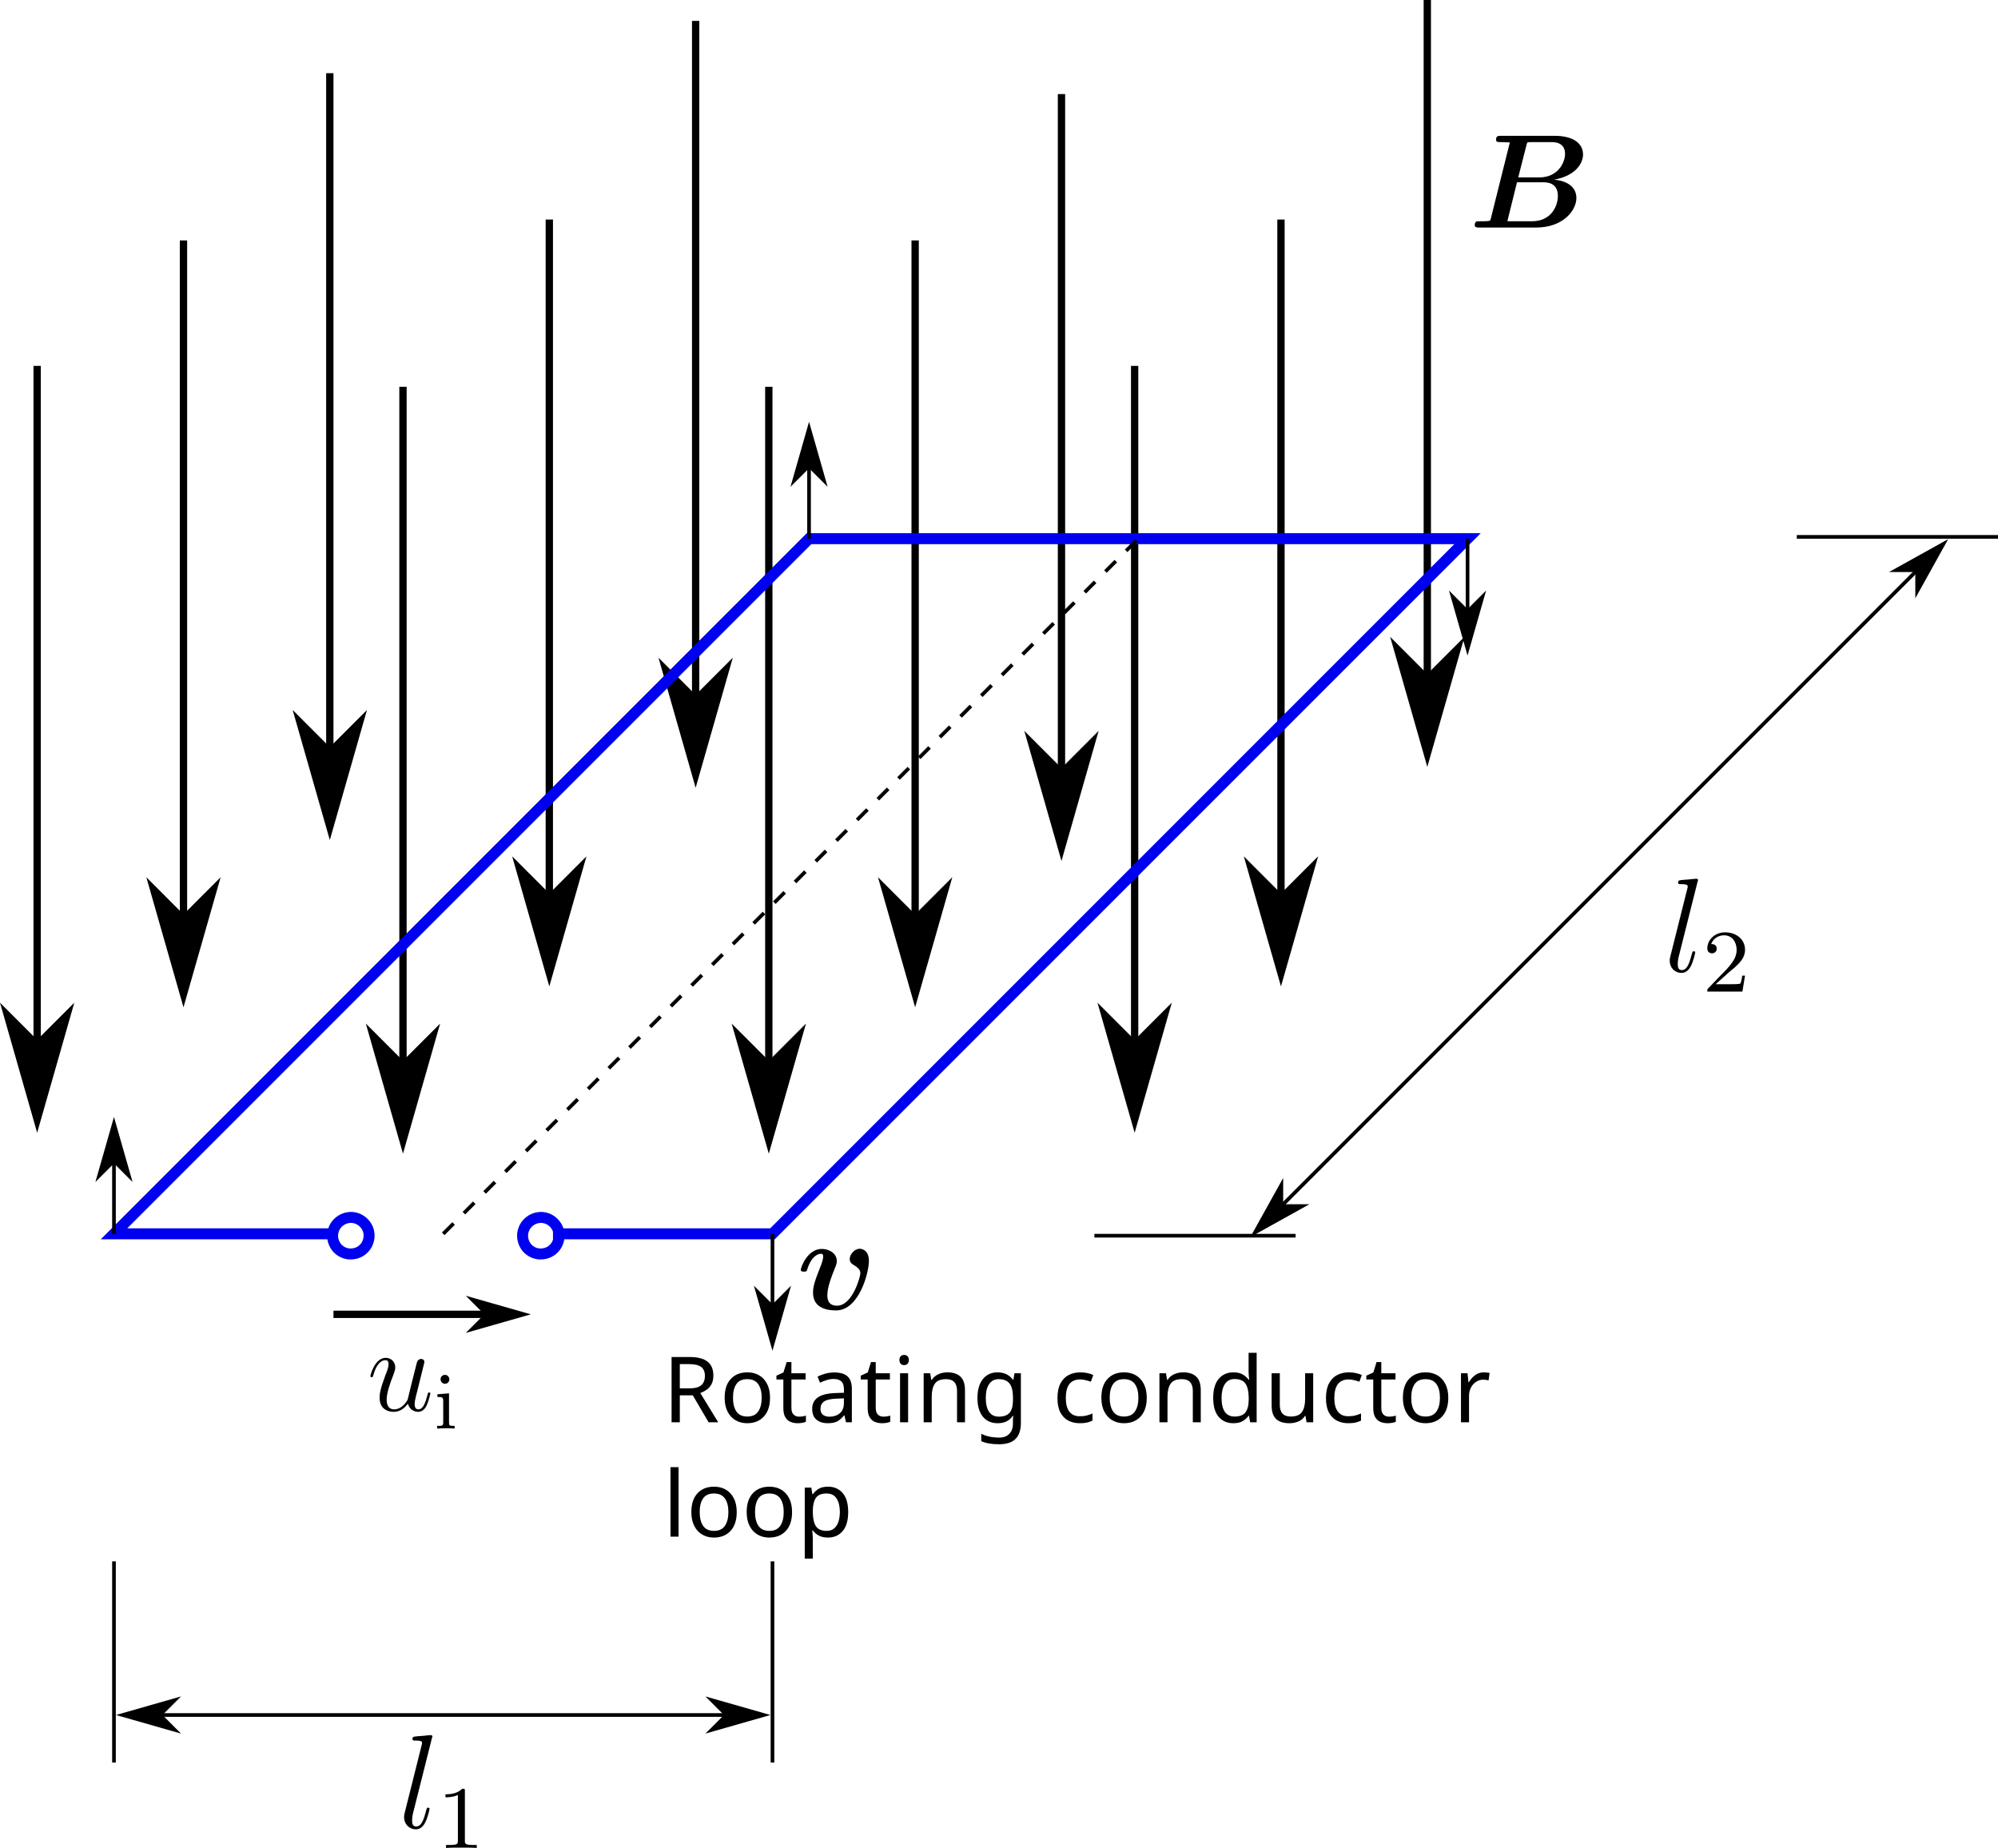
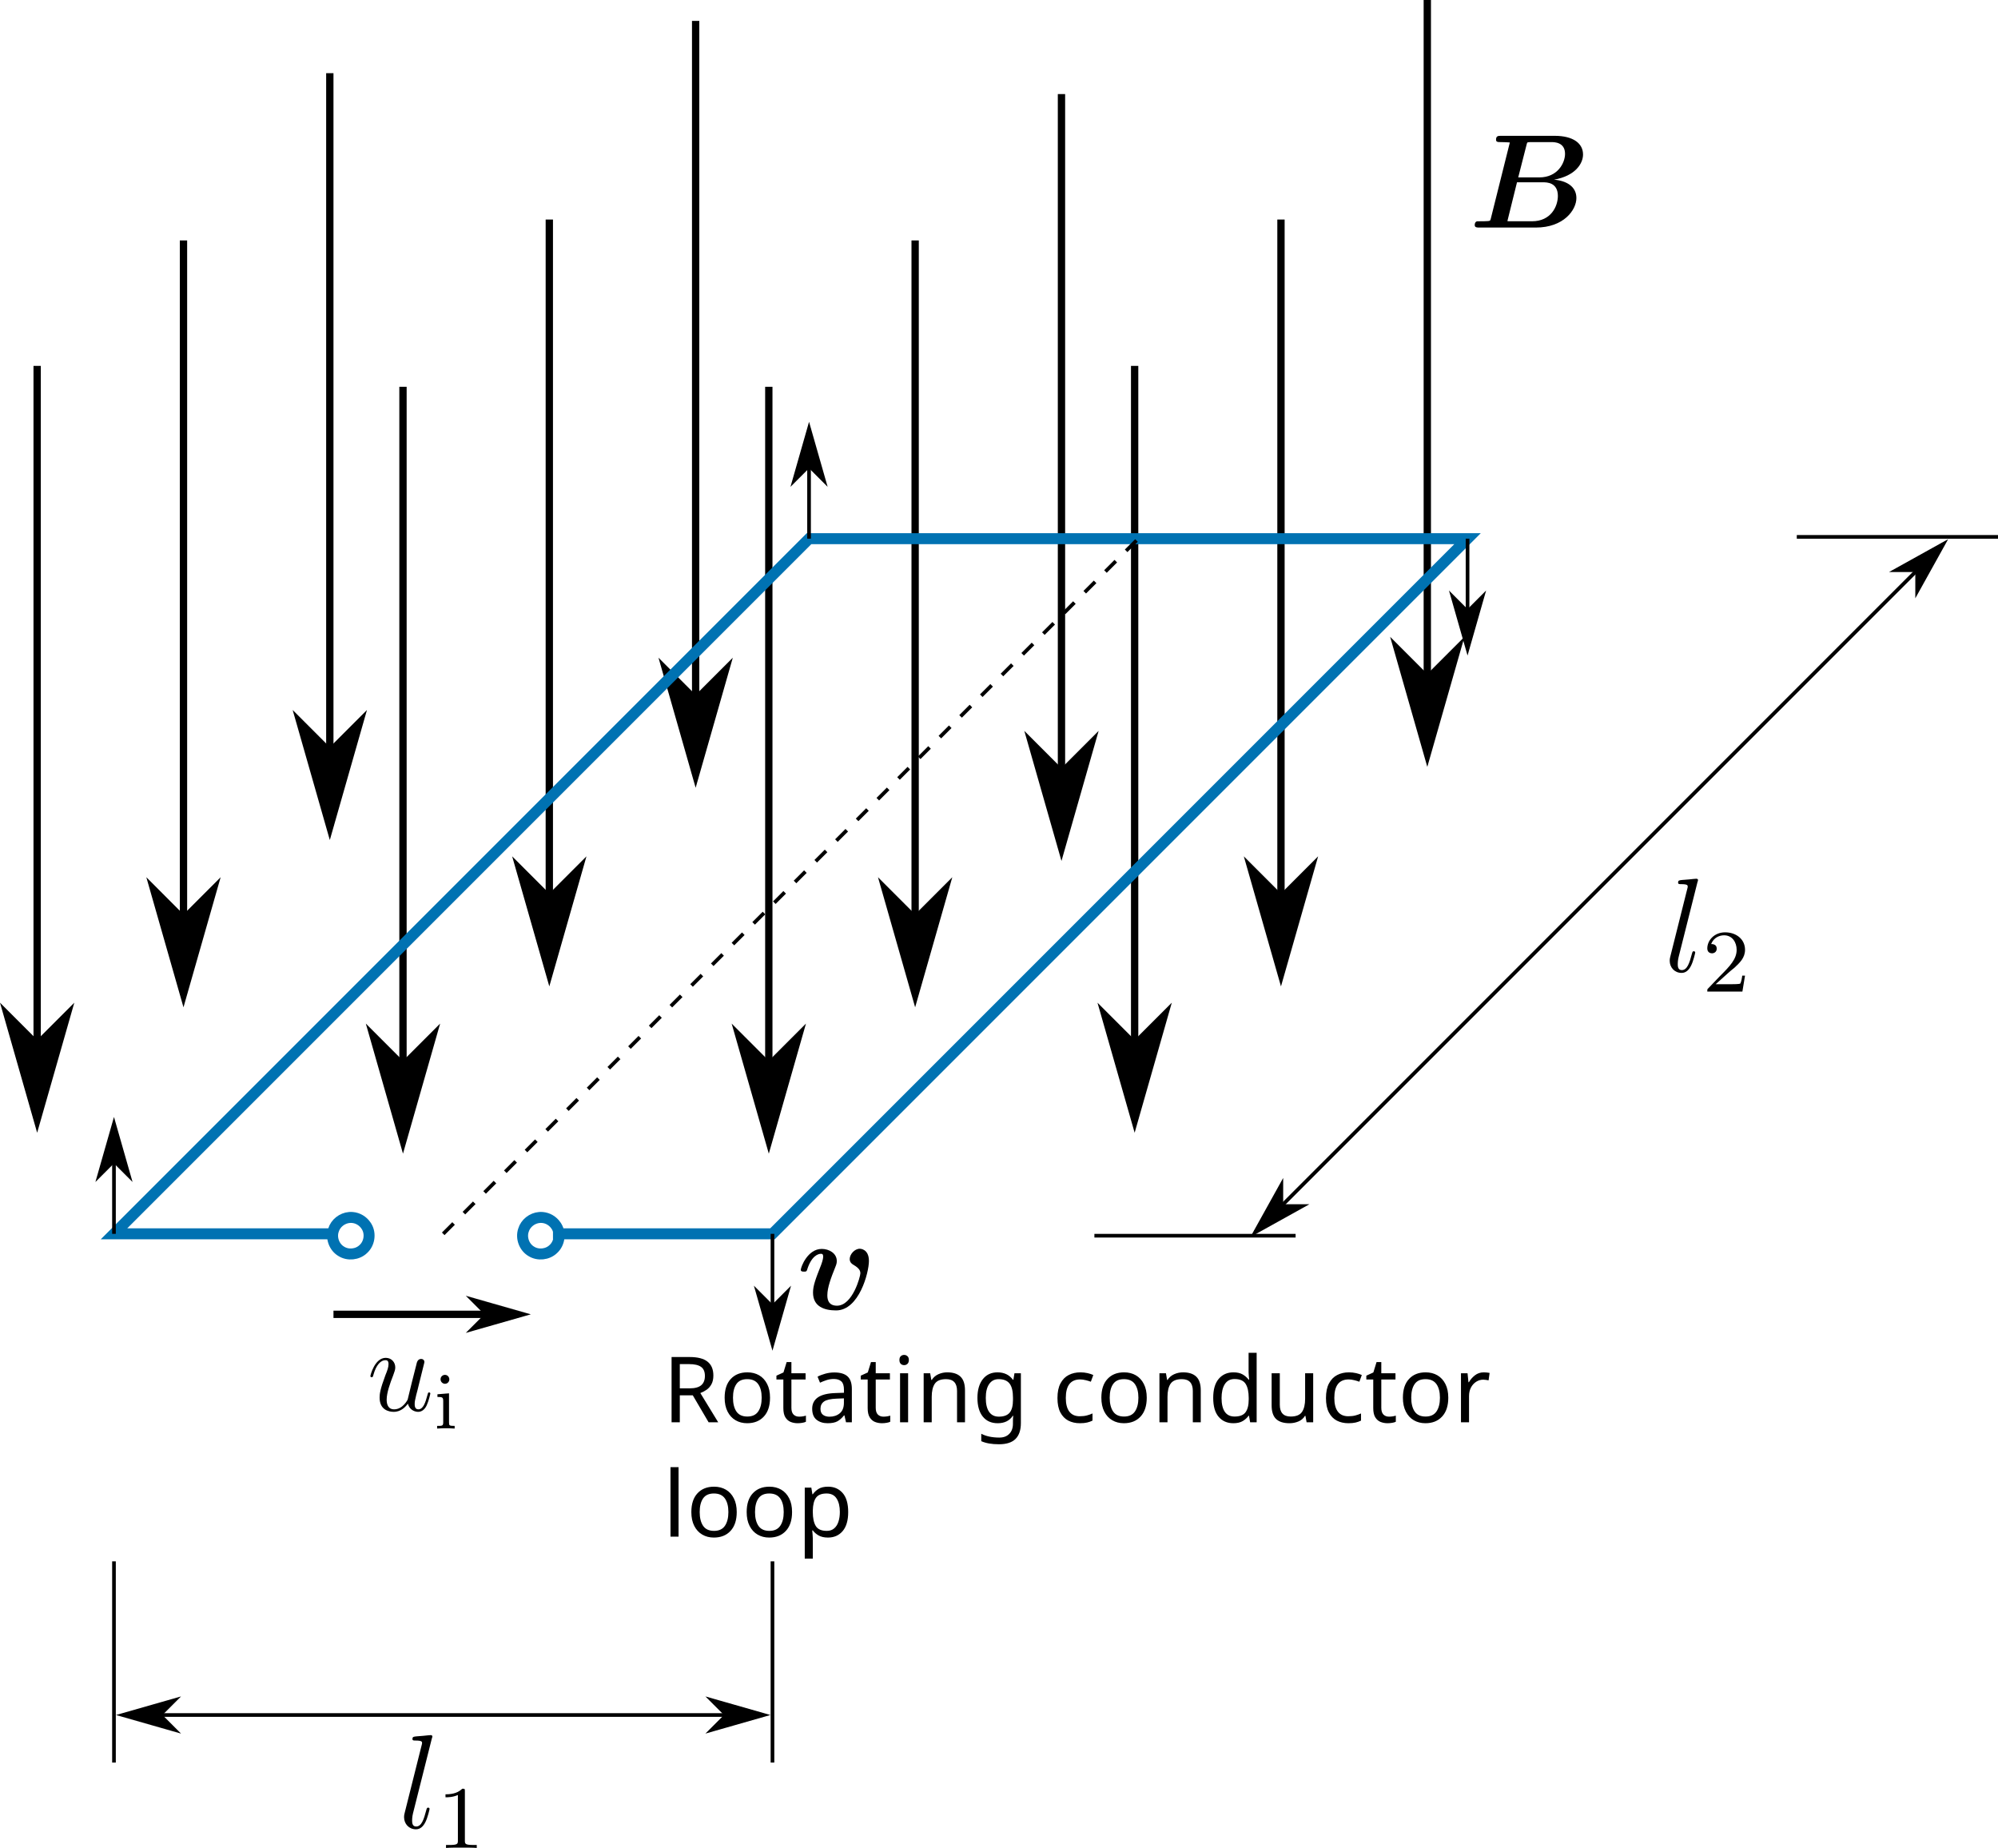
<svg xmlns="http://www.w3.org/2000/svg" width="546.156" height="505.071" id="svg2" version="1.1">
  <defs id="defs4">
    <marker orient="auto" refY="0" refX="0" id="Arrow1Lstart" style="overflow:visible">
      <path id="path3760" d="M 0,0 5,-5 -12.5,0 5,5 Z" style="fill-rule:evenodd;stroke:#000000;stroke-width:1pt;marker-start:none" transform="matrix(0.8,0,0,0.8,10,0)" />
    </marker>
    <marker orient="auto" refY="0" refX="0" id="Arrow1Mend" style="overflow:visible">
      <path id="path3769" d="M 0,0 5,-5 -12.5,0 5,5 Z" style="fill-rule:evenodd;stroke:#000000;stroke-width:1pt;marker-start:none" transform="matrix(-0.4,0,0,-0.4,-4,0)" />
    </marker>
    <marker orient="auto" refY="0" refX="0" id="Arrow1Lend" style="overflow:visible">
      <path id="path3763" d="M 0,0 5,-5 -12.5,0 5,5 Z" style="fill-rule:evenodd;stroke:#000000;stroke-width:1pt;marker-start:none" transform="matrix(-0.8,0,0,-0.8,-10,0)" />
    </marker>
    <marker orient="auto" refY="0" refX="0" id="Arrow1Lend-1" style="overflow:visible">
      <path id="path3763-7" d="M 0,0 5,-5 -12.5,0 5,5 Z" style="fill-rule:evenodd;stroke:#000000;stroke-width:1pt;marker-start:none" transform="matrix(-0.8,0,0,-0.8,-10,0)" />
    </marker>
    <marker orient="auto" refY="0" refX="0" id="Arrow1Lend-0" style="overflow:visible">
      <path id="path3763-9" d="M 0,0 5,-5 -12.5,0 5,5 Z" style="fill-rule:evenodd;stroke:#000000;stroke-width:1pt;marker-start:none" transform="matrix(-0.8,0,0,-0.8,-10,0)" />
    </marker>
    <marker orient="auto" refY="0" refX="0" id="Arrow1Lend-8" style="overflow:visible">
      <path id="path3763-2" d="M 0,0 5,-5 -12.5,0 5,5 Z" style="fill-rule:evenodd;stroke:#000000;stroke-width:1pt;marker-start:none" transform="matrix(-0.8,0,0,-0.8,-10,0)" />
    </marker>
    <marker orient="auto" refY="0" refX="0" id="Arrow1Lend-5" style="overflow:visible">
      <path id="path3763-1" d="M 0,0 5,-5 -12.5,0 5,5 Z" style="fill-rule:evenodd;stroke:#000000;stroke-width:1pt;marker-start:none" transform="matrix(-0.8,0,0,-0.8,-10,0)" />
    </marker>
    <marker orient="auto" refY="0" refX="0" id="Arrow1Lend-11" style="overflow:visible">
      <path id="path3763-5" d="M 0,0 5,-5 -12.5,0 5,5 Z" style="fill-rule:evenodd;stroke:#000000;stroke-width:1pt;marker-start:none" transform="matrix(-0.8,0,0,-0.8,-10,0)" />
    </marker>
    <marker orient="auto" refY="0" refX="0" id="Arrow1Lend-7" style="overflow:visible">
      <path id="path3763-6" d="M 0,0 5,-5 -12.5,0 5,5 Z" style="fill-rule:evenodd;stroke:#000000;stroke-width:1pt;marker-start:none" transform="matrix(-0.8,0,0,-0.8,-10,0)" />
    </marker>
    <marker orient="auto" refY="0" refX="0" id="Arrow1Lend-4" style="overflow:visible">
      <path id="path3763-23" d="M 0,0 5,-5 -12.5,0 5,5 Z" style="fill-rule:evenodd;stroke:#000000;stroke-width:1pt;marker-start:none" transform="matrix(-0.8,0,0,-0.8,-10,0)" />
    </marker>
    <marker orient="auto" refY="0" refX="0" id="Arrow1Lend-16" style="overflow:visible">
      <path id="path3763-8" d="M 0,0 5,-5 -12.5,0 5,5 Z" style="fill-rule:evenodd;stroke:#000000;stroke-width:1pt;marker-start:none" transform="matrix(-0.8,0,0,-0.8,-10,0)" />
    </marker>
    <marker orient="auto" refY="0" refX="0" id="Arrow1Lend-3" style="overflow:visible">
      <path id="path3763-4" d="M 0,0 5,-5 -12.5,0 5,5 Z" style="fill-rule:evenodd;stroke:#000000;stroke-width:1pt;marker-start:none" transform="matrix(-0.8,0,0,-0.8,-10,0)" />
    </marker>
    <marker orient="auto" refY="0" refX="0" id="Arrow1Lend-13" style="overflow:visible">
      <path id="path3763-87" d="M 0,0 5,-5 -12.5,0 5,5 Z" style="fill-rule:evenodd;stroke:#000000;stroke-width:1pt;marker-start:none" transform="matrix(-0.8,0,0,-0.8,-10,0)" />
    </marker>
    <marker orient="auto" refY="0" refX="0" id="Arrow1Lend-2" style="overflow:visible">
      <path id="path3763-77" d="M 0,0 5,-5 -12.5,0 5,5 Z" style="fill-rule:evenodd;stroke:#000000;stroke-width:1pt;marker-start:none" transform="matrix(-0.8,0,0,-0.8,-10,0)" />
    </marker>
    <marker orient="auto" refY="0" refX="0" id="Arrow1Lend-2-1" style="overflow:visible">
      <path id="path3763-77-9" d="M 0,0 5,-5 -12.5,0 5,5 Z" style="fill-rule:evenodd;stroke:#000000;stroke-width:1pt;marker-start:none" transform="matrix(-0.8,0,0,-0.8,-10,0)" />
    </marker>
    <marker orient="auto" refY="0" refX="0" id="Arrow1Lend-2-2" style="overflow:visible">
      <path id="path3763-77-8" d="M 0,0 5,-5 -12.5,0 5,5 Z" style="fill-rule:evenodd;stroke:#000000;stroke-width:1pt;marker-start:none" transform="matrix(-0.8,0,0,-0.8,-10,0)" />
    </marker>
  </defs>
  <g id="layer1" transform="translate(-169.844, -146.648)">
-     <path style="fill:#00ff00;stroke:#000000;stroke-width:2;stroke-linecap:butt;stroke-linejoin:miter;stroke-miterlimit:4;stroke-dasharray:none;stroke-opacity:1;marker-end:url(#Arrow1Lend)" d="M 180,246.648 V 452.362" id="path2985" />
-     <path style="fill:#00ff00;stroke:#000000;stroke-width:2;stroke-linecap:butt;stroke-linejoin:miter;stroke-miterlimit:4;stroke-dasharray:none;stroke-opacity:1;marker-end:url(#Arrow1Lend)" d="M 220,212.362 V 418.076" id="path2985-4" />
-     <path style="fill:#00ff00;stroke:#000000;stroke-width:2;stroke-linecap:butt;stroke-linejoin:miter;stroke-miterlimit:4;stroke-dasharray:none;stroke-opacity:1;marker-end:url(#Arrow1Lend)" d="M 260,166.648 V 372.362" id="path2985-48" />
-     <path style="fill:#00ff00;stroke:#000000;stroke-width:2;stroke-linecap:butt;stroke-linejoin:miter;stroke-miterlimit:4;stroke-dasharray:none;stroke-opacity:1;marker-end:url(#Arrow1Lend)" d="M 280,252.362 V 458.076" id="path2985-45" />
-     <path style="fill:#00ff00;stroke:#000000;stroke-width:2;stroke-linecap:butt;stroke-linejoin:miter;stroke-miterlimit:4;stroke-dasharray:none;stroke-opacity:1;marker-end:url(#Arrow1Lend)" d="M 320,206.648 V 412.362" id="path2985-7" />
-     <path style="fill:#00ff00;stroke:#000000;stroke-width:2;stroke-linecap:butt;stroke-linejoin:miter;stroke-miterlimit:4;stroke-dasharray:none;stroke-opacity:1;marker-end:url(#Arrow1Lend)" d="M 360,152.362 V 358.076" id="path2985-2" />
-     <path style="fill:#00ff00;stroke:#000000;stroke-width:2;stroke-linecap:butt;stroke-linejoin:miter;stroke-miterlimit:4;stroke-dasharray:none;stroke-opacity:1;marker-end:url(#Arrow1Lend)" d="M 380,252.362 V 458.076" id="path2985-1" />
-     <path style="fill:#00ff00;stroke:#000000;stroke-width:2;stroke-linecap:butt;stroke-linejoin:miter;stroke-miterlimit:4;stroke-dasharray:none;stroke-opacity:1;marker-end:url(#Arrow1Lend)" d="M 420,212.362 V 418.076" id="path2985-22" />
-     <path style="fill:#00ff00;stroke:#000000;stroke-width:2;stroke-linecap:butt;stroke-linejoin:miter;stroke-miterlimit:4;stroke-dasharray:none;stroke-opacity:1;marker-end:url(#Arrow1Lend)" d="M 460,172.362 V 378.076" id="path2985-5" />
-     <path style="fill:#00ff00;stroke:#000000;stroke-width:2;stroke-linecap:butt;stroke-linejoin:miter;stroke-miterlimit:4;stroke-dasharray:none;stroke-opacity:1;marker-end:url(#Arrow1Lend)" d="M 480,246.648 V 452.362" id="path2985-5-1" />
-     <path style="fill:#00ff00;stroke:#000000;stroke-width:2;stroke-linecap:butt;stroke-linejoin:miter;stroke-miterlimit:4;stroke-dasharray:none;stroke-opacity:1;marker-end:url(#Arrow1Lend)" d="M 520,206.648 V 412.362" id="path2985-5-4" />
-     <path style="fill:#00ff00;stroke:#000000;stroke-width:2;stroke-linecap:butt;stroke-linejoin:miter;stroke-miterlimit:4;stroke-dasharray:none;stroke-opacity:1;marker-end:url(#Arrow1Lend)" d="M 560,146.648 V 352.362" id="path2985-5-9" />
+     <path style="fill:#F0E442;stroke:#000000;stroke-width:2;stroke-linecap:butt;stroke-linejoin:miter;stroke-miterlimit:4;stroke-dasharray:none;stroke-opacity:1;marker-end:url(#Arrow1Lend)" d="M 180,246.648 V 452.362" id="path2985" />
+     <path style="fill:#F0E442;stroke:#000000;stroke-width:2;stroke-linecap:butt;stroke-linejoin:miter;stroke-miterlimit:4;stroke-dasharray:none;stroke-opacity:1;marker-end:url(#Arrow1Lend)" d="M 220,212.362 V 418.076" id="path2985-4" />
+     <path style="fill:#F0E442;stroke:#000000;stroke-width:2;stroke-linecap:butt;stroke-linejoin:miter;stroke-miterlimit:4;stroke-dasharray:none;stroke-opacity:1;marker-end:url(#Arrow1Lend)" d="M 260,166.648 V 372.362" id="path2985-48" />
+     <path style="fill:#F0E442;stroke:#000000;stroke-width:2;stroke-linecap:butt;stroke-linejoin:miter;stroke-miterlimit:4;stroke-dasharray:none;stroke-opacity:1;marker-end:url(#Arrow1Lend)" d="M 280,252.362 V 458.076" id="path2985-45" />
+     <path style="fill:#F0E442;stroke:#000000;stroke-width:2;stroke-linecap:butt;stroke-linejoin:miter;stroke-miterlimit:4;stroke-dasharray:none;stroke-opacity:1;marker-end:url(#Arrow1Lend)" d="M 320,206.648 V 412.362" id="path2985-7" />
+     <path style="fill:#F0E442;stroke:#000000;stroke-width:2;stroke-linecap:butt;stroke-linejoin:miter;stroke-miterlimit:4;stroke-dasharray:none;stroke-opacity:1;marker-end:url(#Arrow1Lend)" d="M 360,152.362 V 358.076" id="path2985-2" />
+     <path style="fill:#F0E442;stroke:#000000;stroke-width:2;stroke-linecap:butt;stroke-linejoin:miter;stroke-miterlimit:4;stroke-dasharray:none;stroke-opacity:1;marker-end:url(#Arrow1Lend)" d="M 380,252.362 V 458.076" id="path2985-1" />
+     <path style="fill:#F0E442;stroke:#000000;stroke-width:2;stroke-linecap:butt;stroke-linejoin:miter;stroke-miterlimit:4;stroke-dasharray:none;stroke-opacity:1;marker-end:url(#Arrow1Lend)" d="M 420,212.362 V 418.076" id="path2985-22" />
+     <path style="fill:#F0E442;stroke:#000000;stroke-width:2;stroke-linecap:butt;stroke-linejoin:miter;stroke-miterlimit:4;stroke-dasharray:none;stroke-opacity:1;marker-end:url(#Arrow1Lend)" d="M 460,172.362 V 378.076" id="path2985-5" />
+     <path style="fill:#F0E442;stroke:#000000;stroke-width:2;stroke-linecap:butt;stroke-linejoin:miter;stroke-miterlimit:4;stroke-dasharray:none;stroke-opacity:1;marker-end:url(#Arrow1Lend)" d="M 480,246.648 V 452.362" id="path2985-5-1" />
+     <path style="fill:#F0E442;stroke:#000000;stroke-width:2;stroke-linecap:butt;stroke-linejoin:miter;stroke-miterlimit:4;stroke-dasharray:none;stroke-opacity:1;marker-end:url(#Arrow1Lend)" d="M 520,206.648 V 412.362" id="path2985-5-4" />
+     <path style="fill:#F0E442;stroke:#000000;stroke-width:2;stroke-linecap:butt;stroke-linejoin:miter;stroke-miterlimit:4;stroke-dasharray:none;stroke-opacity:1;marker-end:url(#Arrow1Lend)" d="M 560,146.648 V 352.362" id="path2985-5-9" />
    <g id="g5519" transform="translate(61, -398.489)">
-       <path id="path4381" d="m 260,882.362 h 60 l 190,-190 H 330 l -190,190 h 60" style="fill:none;stroke:#0000f1;stroke-width:3;stroke-linecap:butt;stroke-linejoin:miter;stroke-miterlimit:4;stroke-dasharray:none;stroke-opacity:1" />
+       <path id="path4381" d="m 260,882.362 h 60 l 190,-190 H 330 l -190,190 h 60" style="fill:none;stroke:#0072B2;stroke-width:3;stroke-linecap:butt;stroke-linejoin:miter;stroke-miterlimit:4;stroke-dasharray:none;stroke-opacity:1" />
      <path id="path4383" d="m 200,904.362 h 50" style="fill:none;stroke:#000000;stroke-width:2;stroke-linecap:butt;stroke-linejoin:miter;stroke-miterlimit:4;stroke-dasharray:none;stroke-opacity:1;marker-end:url(#Arrow1Mend)" />
-       <path id="path4593" d="m 204.344,877.893 c -1.961,0.161 -3.774,1.562 -4.344,3.469 -0.719,2.123 0.194,4.643 2.125,5.781 1.852,1.174 4.454,0.899 6.031,-0.625 1.678,-1.518 2.077,-4.218 0.906,-6.156 l -0.188,-0.281 c -0.826,-1.233 -2.209,-2.066 -3.688,-2.188 -0.283,-0.03 -0.564,-0.023 -0.844,0 z" style="fill:#00ff00;fill-opacity:0;stroke:#0000f1;stroke-width:3;stroke-miterlimit:4;stroke-dasharray:none;stroke-dashoffset:0;stroke-opacity:1" />
-       <path id="path4593-3" d="m 256.281,877.893 c -1.961,0.161 -3.774,1.562 -4.344,3.469 -0.719,2.123 0.194,4.643 2.125,5.781 1.852,1.174 4.454,0.899 6.031,-0.625 1.678,-1.518 2.077,-4.218 0.906,-6.156 l -0.188,-0.281 c -0.826,-1.233 -2.209,-2.066 -3.688,-2.188 -0.283,-0.03 -0.564,-0.023 -0.844,0 z" style="fill:#00ff00;fill-opacity:0;stroke:#0000f1;stroke-width:3;stroke-miterlimit:4;stroke-dasharray:none;stroke-dashoffset:0;stroke-opacity:1" />
+       <path id="path4593" d="m 204.344,877.893 c -1.961,0.161 -3.774,1.562 -4.344,3.469 -0.719,2.123 0.194,4.643 2.125,5.781 1.852,1.174 4.454,0.899 6.031,-0.625 1.678,-1.518 2.077,-4.218 0.906,-6.156 l -0.188,-0.281 c -0.826,-1.233 -2.209,-2.066 -3.688,-2.188 -0.283,-0.03 -0.564,-0.023 -0.844,0 z" style="fill:#F0E442;fill-opacity:0;stroke:#0072B2;stroke-width:3;stroke-miterlimit:4;stroke-dasharray:none;stroke-dashoffset:0;stroke-opacity:1" />
+       <path id="path4593-3" d="m 256.281,877.893 c -1.961,0.161 -3.774,1.562 -4.344,3.469 -0.719,2.123 0.194,4.643 2.125,5.781 1.852,1.174 4.454,0.899 6.031,-0.625 1.678,-1.518 2.077,-4.218 0.906,-6.156 l -0.188,-0.281 c -0.826,-1.233 -2.209,-2.066 -3.688,-2.188 -0.283,-0.03 -0.564,-0.023 -0.844,0 z" style="fill:#F0E442;fill-opacity:0;stroke:#0072B2;stroke-width:3;stroke-miterlimit:4;stroke-dasharray:none;stroke-dashoffset:0;stroke-opacity:1" />
      <path id="path5006" d="m 230,882.362 190,-190" style="fill:none;stroke:#000000;stroke-width:1;stroke-linecap:butt;stroke-linejoin:miter;stroke-miterlimit:4;stroke-dasharray:4, 4;stroke-dashoffset:0;stroke-opacity:1" />
      <path id="path5008" d="m 320,882.362 v 30" style="fill:none;stroke:#000000;stroke-width:1px;stroke-linecap:butt;stroke-linejoin:miter;stroke-opacity:1;marker-end:url(#Arrow1Lend-2)" />
      <path id="path5216" d="m 140,882.362 v -30" style="fill:none;stroke:#000000;stroke-width:1px;stroke-linecap:butt;stroke-linejoin:miter;stroke-opacity:1;marker-end:url(#Arrow1Lend-2)" />
      <path id="path5008-8" d="m 510,692.362 v 30" style="fill:none;stroke:#000000;stroke-width:1px;stroke-linecap:butt;stroke-linejoin:miter;stroke-opacity:1;marker-end:url(#Arrow1Lend-2)" />
      <path id="path5216-6" d="m 330,692.362 v -30" style="fill:none;stroke:#000000;stroke-width:1px;stroke-linecap:butt;stroke-linejoin:miter;stroke-opacity:1;marker-end:url(#Arrow1Lend-2)" />
      <text id="text5483" y="933.873" x="290" style="font-style:normal;font-weight:normal;line-height:0%;font-family:sans-serif;letter-spacing:0px;word-spacing:0px;fill:#000000;fill-opacity:1;stroke:none" xml:space="preserve">
        <tspan style="font-size:25px;line-height:1.25;font-family:sans-serif" y="933.873" x="290" id="tspan6395">Rotating conductor</tspan>
        <tspan style="font-size:25px;line-height:1.25;font-family:sans-serif" y="965.123" x="290" id="tspan18">loop</tspan>
      </text>
      <g transform="matrix(2.0539,0,0,2.0539,200.0876,914.1111)" id="g18" style="stroke-width:0.487">
        <g fill="#000000" fill-opacity="1" id="g6" transform="matrix(1.33333,0,0,1.33333,1.773955,-6.548698)" style="stroke-width:0.487">
          <g id="use5" transform="translate(1.993,10.959)" style="stroke-width:0.487">
            <path d="M 4.078,-0.688 C 4.234,-0.031 4.812,0.125 5.094,0.125 c 0.375,0 0.672,-0.25 0.859,-0.656 0.203,-0.438 0.359,-1.141 0.359,-1.172 0,-0.062 -0.047,-0.109 -0.125,-0.109 -0.109,0 -0.109,0.062 -0.156,0.234 C 5.812,-0.75 5.594,-0.125 5.109,-0.125 4.75,-0.125 4.75,-0.516 4.75,-0.672 4.75,-0.938 4.797,-1.062 4.906,-1.562 5,-1.891 5.078,-2.219 5.156,-2.547 L 5.641,-4.5 C 5.719,-4.797 5.719,-4.812 5.719,-4.859 c 0,-0.172 -0.141,-0.297 -0.312,-0.297 -0.344,0 -0.438,0.297 -0.5,0.609 -0.125,0.453 -0.766,3.031 -0.859,3.453 0,0 -0.469,0.969 -1.344,0.969 -0.625,0 -0.75,-0.531 -0.75,-0.969 0,-0.688 0.344,-1.641 0.656,-2.438 C 2.75,-3.922 2.812,-4.078 2.812,-4.312 c 0,-0.516 -0.375,-0.953 -0.953,-0.953 -1.094,0 -1.531,1.734 -1.531,1.828 0,0.047 0.047,0.109 0.125,0.109 0.109,0 0.125,-0.047 0.172,-0.219 0.281,-1.031 0.75,-1.484 1.203,-1.484 0.125,0 0.312,0.016 0.312,0.391 0,0.312 -0.125,0.656 -0.312,1.109 C 1.297,-2.109 1.25,-1.656 1.25,-1.297 1.25,-0.078 2.156,0.125 2.656,0.125 c 0.766,0 1.188,-0.531 1.422,-0.812 z m 0,0" id="path10" style="stroke-width:0.487" />
          </g>
        </g>
        <g fill="#000000" fill-opacity="1" id="g7" transform="matrix(1.33333,0,0,1.33333,1.773955,-6.548698)" style="stroke-width:0.487">
          <g id="use6" transform="translate(8.655,12.752)" style="stroke-width:0.487">
            <path d="m 1.547,-4.906 c 0,-0.234 -0.172,-0.453 -0.438,-0.453 -0.234,0 -0.438,0.188 -0.438,0.438 0,0.281 0.234,0.453 0.438,0.453 0.281,0 0.438,-0.234 0.438,-0.438 z m -1.188,1.484 v 0.266 c 0.516,0 0.578,0.047 0.578,0.438 V -0.625 c 0,0.359 -0.094,0.359 -0.609,0.359 V 0 c 0.312,-0.031 0.766,-0.031 0.891,-0.031 0.094,0 0.578,0 0.859,0.031 v -0.266 c -0.531,0 -0.562,-0.031 -0.562,-0.344 v -2.906 z m 0,0" id="path11" style="stroke-width:0.487" />
          </g>
        </g>
      </g>
    </g>
    <path style="fill:none;stroke:#000000;stroke-width:1px;stroke-linecap:butt;stroke-linejoin:miter;stroke-opacity:1;marker-start:url(#Arrow1Lstart);marker-end:url(#Arrow1Lend-2-2)" d="m 42.5,479.737 h 175" id="path5535" transform="translate(161,135.6479)" />
    <path style="fill:none;stroke:#000000;stroke-width:1px;stroke-linecap:butt;stroke-linejoin:miter;stroke-opacity:1;marker-start:url(#Arrow1Lstart);marker-end:url(#Arrow1Lend-2-2)" d="m 513,483.385 188,-188" id="path5967" />
    <path style="fill:none;stroke:#000000;stroke-width:1px;stroke-linecap:butt;stroke-linejoin:miter;stroke-opacity:1" d="m 220,437.737 v 55" id="path3053" transform="translate(161,135.6479)" />
    <path style="fill:none;stroke:#000000;stroke-width:1px;stroke-linecap:butt;stroke-linejoin:miter;stroke-opacity:1" d="m 201,573.385 v 55" id="path3053-2" />
    <path style="fill:none;stroke:#000000;stroke-width:1px;stroke-linecap:butt;stroke-linejoin:miter;stroke-opacity:1" d="m 469,484.385 h 55" id="path3053-1" />
    <path style="fill:none;stroke:#000000;stroke-width:1px;stroke-linecap:butt;stroke-linejoin:miter;stroke-opacity:1" d="m 661,293.385 h 55" id="path3053-8" />
    <g transform="matrix(2.292063,0,0,2.292063,572.9639,183.7718)" id="g1" style="stroke-width:0.436">
      <g fill="#000000" fill-opacity="1" id="g2" transform="matrix(1.33333,0,0,1.33333,-3.34483,-2.65583)" style="stroke-width:0.436">
        <g id="use1" transform="translate(1.993,10.195)" style="stroke-width:0.436">
          <path d="m 1.953,-0.797 c -0.047,0.188 -0.062,0.203 -0.281,0.219 -0.203,0.016 -0.438,0.016 -0.625,0.016 -0.312,0 -0.344,0 -0.391,0.031 -0.141,0.078 -0.141,0.266 -0.141,0.312 C 0.516,0 0.734,0 0.922,0 h 5.062 c 2.5,0 3.625,-1.578 3.625,-2.641 0,-1.031 -0.891,-1.547 -2,-1.641 1.922,-0.344 2.594,-1.453 2.594,-2.25 0,-0.984 -0.859,-1.672 -2.547,-1.672 H 2.875 c -0.25,0 -0.453,0 -0.453,0.344 0,0.219 0.156,0.219 0.5,0.219 0.25,0 0.484,0.016 0.734,0.031 z m 3.203,-6.625 c 0.047,-0.188 0.062,-0.188 0.125,-0.203 0.109,-0.016 0.188,-0.016 0.328,-0.016 h 1.781 c 0.234,0 1.203,0 1.203,1.047 0,0.828 -0.672,2.109 -2.297,2.109 H 4.406 Z M 3.734,-0.562 c -0.188,0 -0.203,0 -0.297,-0.016 l 0.859,-3.469 h 2.344 c 0.297,0 1.312,0 1.312,1.219 0,0.922 -0.609,2.266 -2.312,2.266 z m 0,0" id="path2" style="stroke-width:0.436" />
        </g>
      </g>
    </g>
    <g transform="matrix(2.292063,0,0,2.292063,280.2976,620.8832)" id="g5" style="stroke-width:0.436">
      <g fill="#000000" fill-opacity="1" id="g3" transform="matrix(1.33333,0,0,1.33333,-3.3865,-2.66283)" style="stroke-width:0.436">
        <g id="use2" transform="translate(1.993,10.294)" style="stroke-width:0.436">
          <path d="m 3.031,-8 c 0.016,-0.047 0.047,-0.109 0.047,-0.172 0,-0.125 -0.125,-0.125 -0.156,-0.125 0,0 -0.438,0.031 -0.656,0.062 -0.203,0.016 -0.375,0.031 -0.594,0.047 -0.281,0.031 -0.375,0.031 -0.375,0.25 0,0.125 0.125,0.125 0.25,0.125 0.609,0 0.609,0.109 0.609,0.219 0,0.047 0,0.078 -0.062,0.297 L 0.609,-1.375 c -0.031,0.125 -0.062,0.234 -0.062,0.422 0,0.594 0.438,1.078 1.062,1.078 0.391,0 0.656,-0.266 0.844,-0.641 0.203,-0.391 0.375,-1.141 0.375,-1.188 0,-0.062 -0.062,-0.109 -0.125,-0.109 -0.109,0 -0.125,0.062 -0.172,0.234 C 2.312,-0.75 2.109,-0.125 1.625,-0.125 c -0.359,0 -0.359,-0.375 -0.359,-0.547 0,-0.047 0,-0.297 0.078,-0.625 z m 0,0" id="path4" style="stroke-width:0.436" />
        </g>
      </g>
      <g fill="#000000" fill-opacity="1" id="g4" transform="matrix(1.33333,0,0,1.33333,-3.3865,-2.66283)" style="stroke-width:0.436">
        <g id="use3" transform="translate(5.479,12.087)" style="stroke-width:0.436">
          <path d="m 2.5,-5.078 c 0,-0.219 -0.016,-0.219 -0.234,-0.219 -0.328,0.312 -0.75,0.5 -1.5,0.5 v 0.266 c 0.219,0 0.641,0 1.109,-0.203 v 4.078 c 0,0.297 -0.031,0.391 -0.781,0.391 H 0.812 V 0 c 0.328,-0.031 1.016,-0.031 1.375,-0.031 0.359,0 1.047,0 1.375,0.031 V -0.266 H 3.281 c -0.75,0 -0.781,-0.094 -0.781,-0.391 z m 0,0" id="path5" style="stroke-width:0.436" />
        </g>
      </g>
    </g>
    <g transform="matrix(2.292063,0,0,2.292063,626.2638,386.8181)" id="g23" style="stroke-width:0.436">
      <g fill="#000000" fill-opacity="1" id="g20" transform="matrix(1.33333,0,0,1.33333,-3.3865,-2.66283)" style="stroke-width:0.436">
        <g id="g19" transform="translate(1.993,10.294)" style="stroke-width:0.436">
          <path d="m 3.031,-8 c 0.016,-0.047 0.047,-0.109 0.047,-0.172 0,-0.125 -0.125,-0.125 -0.156,-0.125 0,0 -0.438,0.031 -0.656,0.062 -0.203,0.016 -0.375,0.031 -0.594,0.047 -0.281,0.031 -0.375,0.031 -0.375,0.25 0,0.125 0.125,0.125 0.25,0.125 0.609,0 0.609,0.109 0.609,0.219 0,0.047 0,0.078 -0.062,0.297 L 0.609,-1.375 c -0.031,0.125 -0.062,0.234 -0.062,0.422 0,0.594 0.438,1.078 1.062,1.078 0.391,0 0.656,-0.266 0.844,-0.641 0.203,-0.391 0.375,-1.141 0.375,-1.188 0,-0.062 -0.062,-0.109 -0.125,-0.109 -0.109,0 -0.125,0.062 -0.172,0.234 C 2.312,-0.75 2.109,-0.125 1.625,-0.125 c -0.359,0 -0.359,-0.375 -0.359,-0.547 0,-0.047 0,-0.297 0.078,-0.625 z m 0,0" id="path6" style="stroke-width:0.436" />
        </g>
      </g>
      <g fill="#000000" fill-opacity="1" id="g22" transform="matrix(1.33333,0,0,1.33333,-3.3865,-2.66283)" style="stroke-width:0.436">
        <g id="g21" transform="translate(5.479,12.087)" style="stroke-width:0.436">
          <path d="m 2.25,-1.625 c 0.125,-0.125 0.453,-0.391 0.594,-0.5 0.484,-0.453 0.953,-0.891 0.953,-1.609 0,-0.953 -0.797,-1.562 -1.781,-1.562 -0.969,0 -1.594,0.719 -1.594,1.438 0,0.391 0.312,0.438 0.422,0.438 0.172,0 0.422,-0.109 0.422,-0.422 0,-0.406 -0.406,-0.406 -0.5,-0.406 C 1,-4.844 1.531,-5.031 1.922,-5.031 c 0.734,0 1.125,0.625 1.125,1.297 0,0.828 -0.578,1.438 -1.531,2.391 l -1,1.047 C 0.422,-0.219 0.422,-0.203 0.422,0 H 3.562 l 0.234,-1.422 h -0.25 C 3.531,-1.266 3.469,-0.875 3.375,-0.719 c -0.047,0.062 -0.656,0.062 -0.781,0.062 H 1.172 Z m 0,0" id="path7" style="stroke-width:0.436" />
        </g>
      </g>
    </g>
    <g transform="matrix(2.292063,0,0,2.292063,388.7418,487.9462)" id="g13" style="stroke-width:0.436">
      <g fill="#000000" fill-opacity="1" id="g12" transform="matrix(1.33333,0,0,1.33333,-3.15733,-2.51083)" style="stroke-width:0.436">
        <g id="g11" transform="translate(1.993,7.305)" style="stroke-width:0.436">
          <path d="m 6.469,-4.328 c 0,-1.094 -0.797,-1.094 -0.812,-1.094 C 5.172,-5.422 4.75,-4.906 4.75,-4.5 c 0,0.328 0.25,0.469 0.359,0.531 0.5,0.297 0.594,0.516 0.594,0.75 0,0.266 -0.688,2.891 -2.094,2.891 -0.859,0 -0.859,-0.719 -0.859,-0.938 0,-0.688 0.328,-1.562 0.719,-2.531 0.094,-0.234 0.125,-0.344 0.125,-0.531 0,-0.688 -0.688,-1.078 -1.344,-1.078 -1.266,0 -1.875,1.625 -1.875,1.875 0,0.156 0.188,0.156 0.297,0.156 0.141,0 0.219,0 0.266,-0.156 0.391,-1.281 1.016,-1.438 1.234,-1.438 0.094,0 0.203,0 0.203,0.25 0,0.266 -0.141,0.625 -0.172,0.719 -0.547,1.375 -0.734,1.922 -0.734,2.5 0,1.266 1.031,1.594 2.062,1.594 2.062,0 2.938,-3.391 2.938,-4.422 z m 0,0" id="path23" style="stroke-width:0.436" />
        </g>
      </g>
    </g>
  </g>
</svg>
